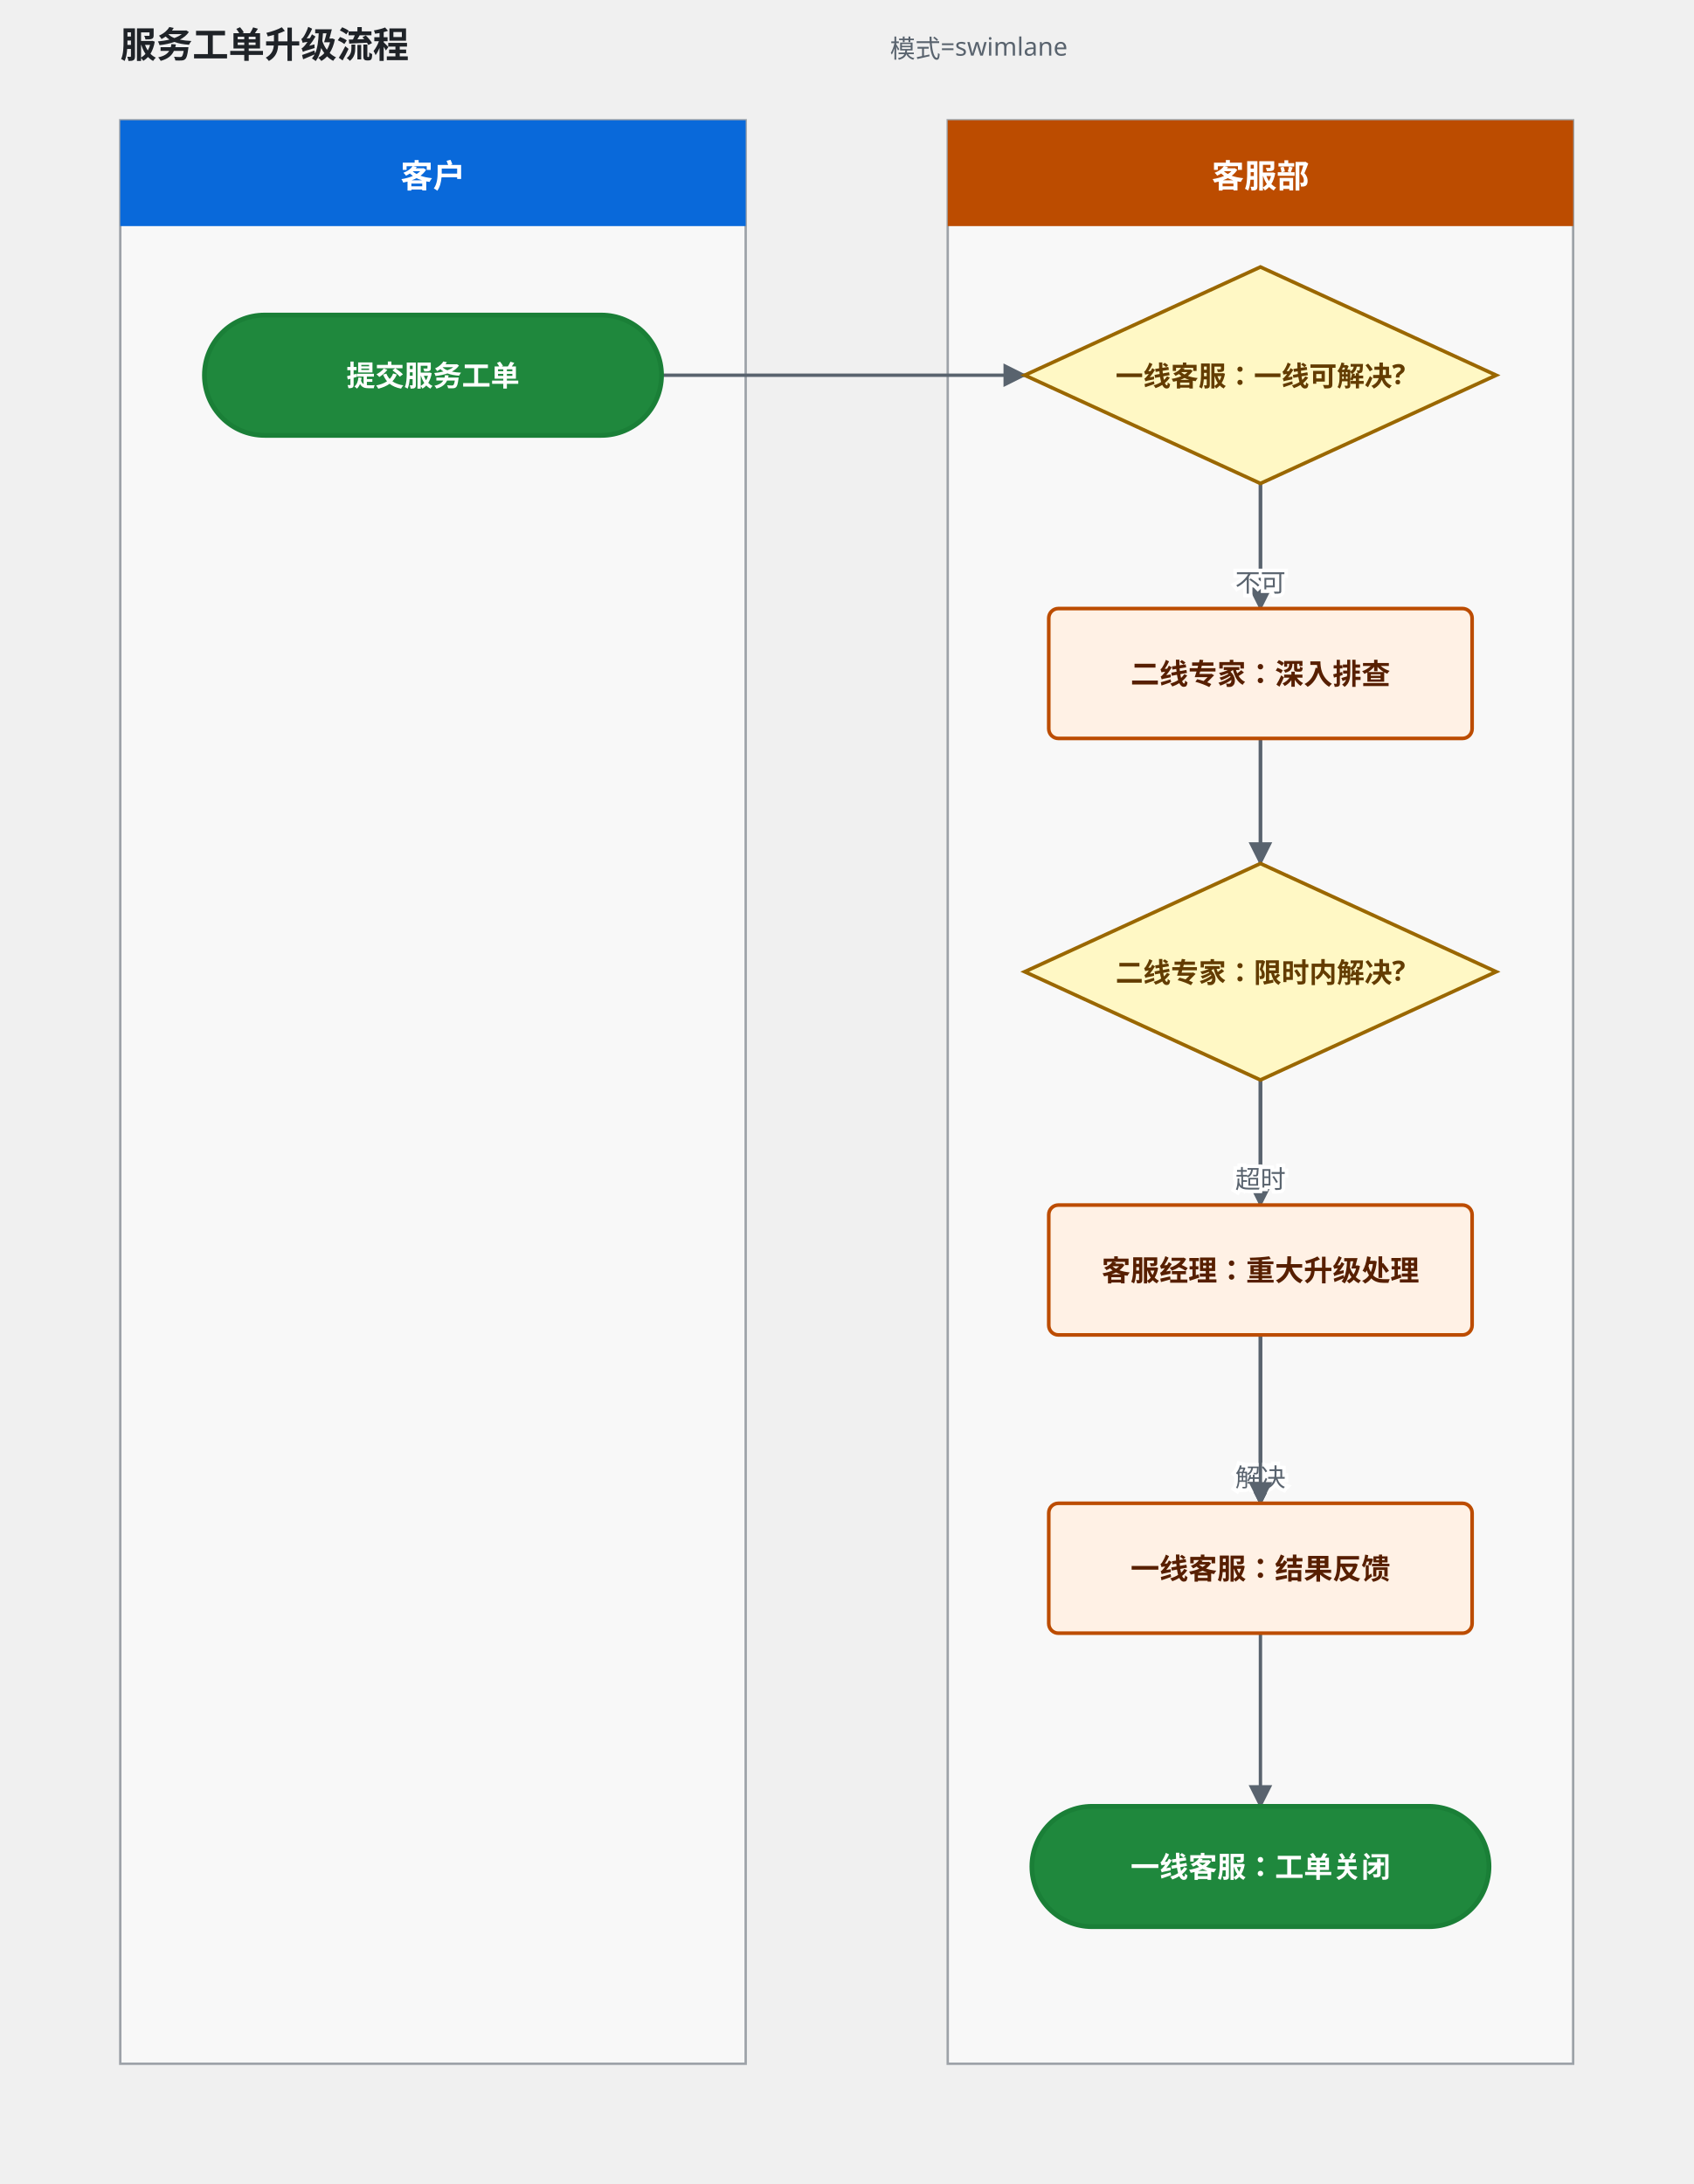
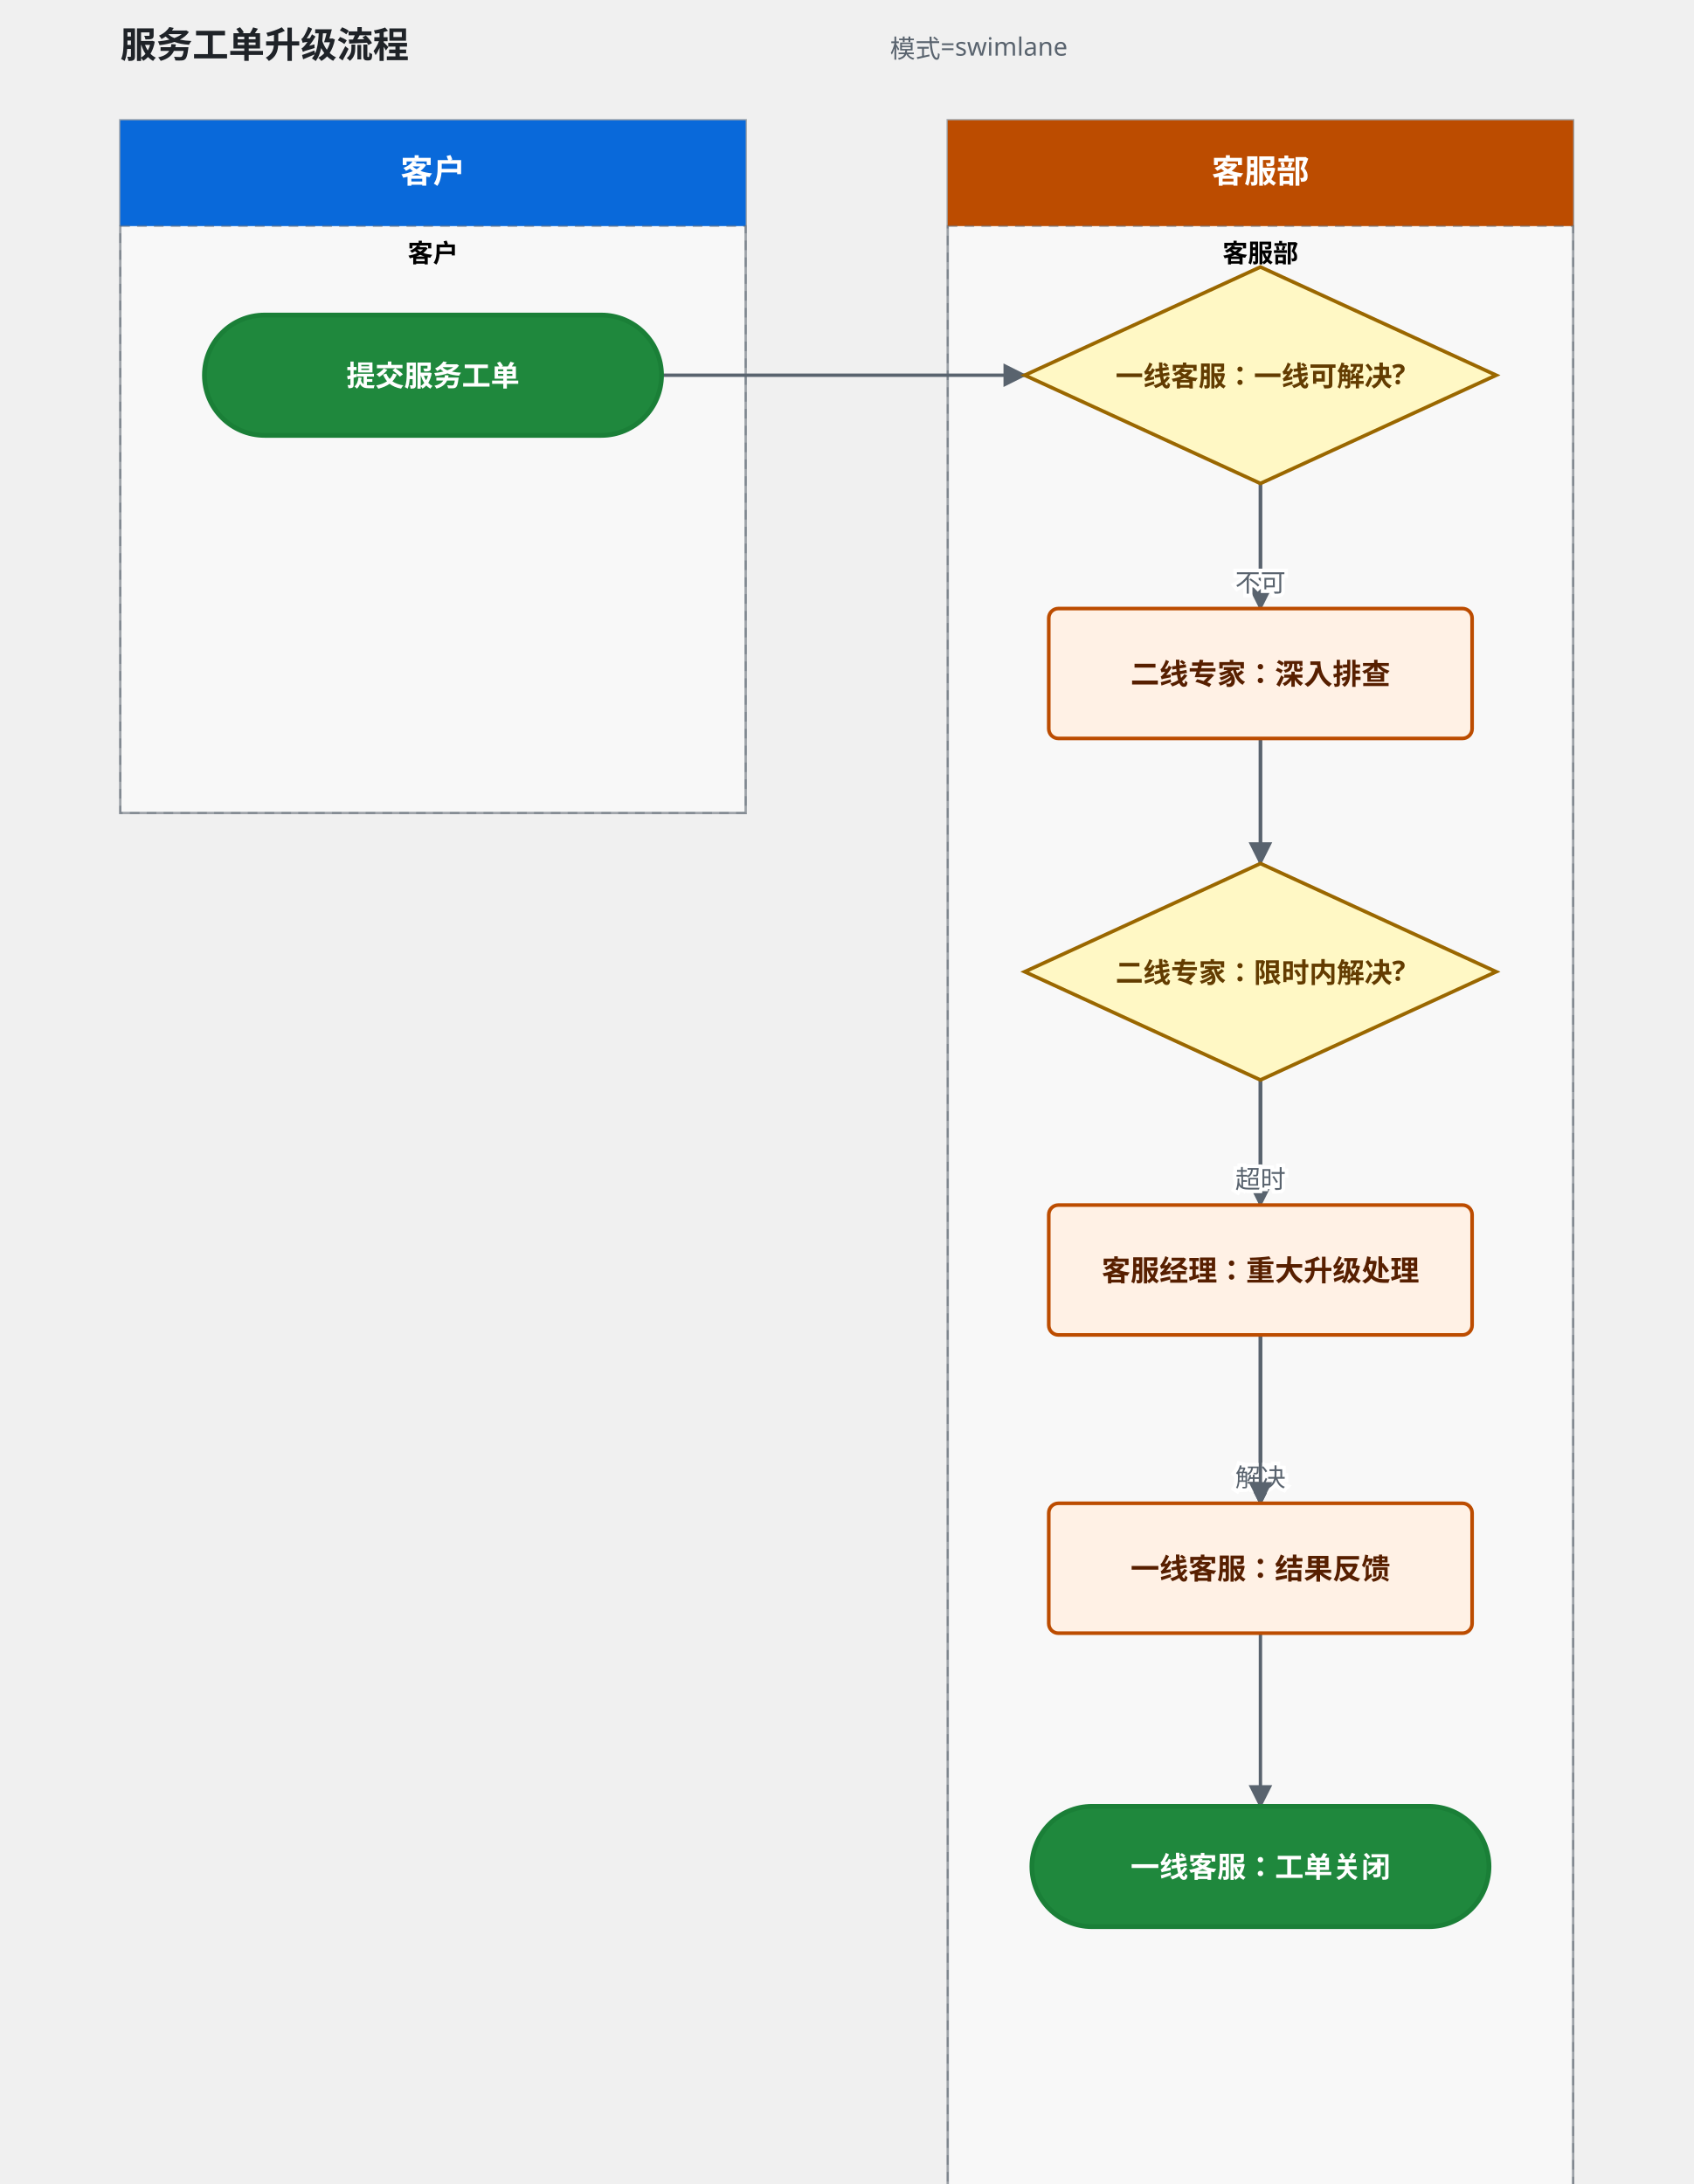
<svg xmlns="http://www.w3.org/2000/svg" viewBox="0 0 704 908" width="704" height="908" style="background:#ffffff;font-family:'Microsoft YaHei',system-ui,sans-serif">
  <defs>
    <marker id="arr" viewBox="0 0 10 10" refX="9" refY="5" markerWidth="7" markerHeight="7" orient="auto-start-reverse">
      <path d="M0,0 L10,5 L0,10 z" fill="#59636e" />
    </marker>
  </defs>
-   <rect x="50" y="50" width="260" height="808" fill="#ffffff" stroke="#59636e" stroke-width="1" opacity="0.55" />
-   <rect x="50" y="50" width="260" height="44" fill="#0969da" />
-   <text x="180" y="78" text-anchor="middle" font-size="13.5" font-weight="700" fill="#ffffff">客户</text>
-   <rect x="394" y="50" width="260" height="808" fill="#ffffff" stroke="#59636e" stroke-width="1" opacity="0.55" />
-   <rect x="394" y="50" width="260" height="44" fill="#bc4c00" />
-   <text x="524" y="78" text-anchor="middle" font-size="13.5" font-weight="700" fill="#ffffff">客服部</text>
+   <g data-lane="客户" data-lane-depth="0">
+     <rect x="50" y="50" width="260" height="288" fill="#ffffff" stroke="#59636e" stroke-width="1" opacity="0.55" />
+     <rect x="50" y="50" width="260" height="44" fill="#0969da" />
+     <text x="180" y="76" text-anchor="middle" font-size="13.5" font-weight="700" fill="#ffffff">客户</text>
+     <rect x="50" y="94" width="260" height="244" fill="transparent" stroke="#59636e" stroke-width="0.8" stroke-dasharray="4 3" opacity="0.45" data-lane-role="客户" />
+     <text x="180" y="109" text-anchor="middle" font-size="10.5" font-weight="600" fill="undefined">客户</text>
+   </g>
+   <g data-lane="客服部" data-lane-depth="0">
+     <rect x="394" y="50" width="260" height="908" fill="#ffffff" stroke="#59636e" stroke-width="1" opacity="0.55" />
+     <rect x="394" y="50" width="260" height="44" fill="#bc4c00" />
+     <text x="524" y="76" text-anchor="middle" font-size="13.5" font-weight="700" fill="#ffffff">客服部</text>
+     <rect x="394" y="94" width="260" height="864" fill="transparent" stroke="#59636e" stroke-width="0.8" stroke-dasharray="4 3" opacity="0.45" data-lane-role="客服部" />
+     <text x="524" y="109" text-anchor="middle" font-size="10.5" font-weight="600" fill="undefined">客服部</text>
+   </g>
  <path d="M 275 156 L 352 156 L 352 156 L 426 156" fill="none" stroke="#59636e" stroke-width="1.4" marker-end="url(#arr)" data-edge="1" data-eidx="0" />
  <path d="M 524 201 L 524 625" fill="none" stroke="#59636e" stroke-width="1.4" marker-end="url(#arr)" data-edge="1" data-eidx="1" />
  <text x="524" y="618" text-anchor="middle" font-size="10.5" fill="#59636e" paint-order="stroke" stroke="#ffffff" stroke-width="3">可</text>
  <path d="M 524 201 L 524 253" fill="none" stroke="#59636e" stroke-width="1.4" marker-end="url(#arr)" data-edge="1" data-eidx="2" />
  <text x="524" y="246" text-anchor="middle" font-size="10.5" fill="#59636e" paint-order="stroke" stroke="#ffffff" stroke-width="3">不可</text>
  <path d="M 524 307 L 524 359" fill="none" stroke="#59636e" stroke-width="1.4" marker-end="url(#arr)" data-edge="1" data-eidx="3" />
  <path d="M 524 449 L 524 625" fill="none" stroke="#59636e" stroke-width="1.4" marker-end="url(#arr)" data-edge="1" data-eidx="4" />
  <text x="524" y="618" text-anchor="middle" font-size="10.5" fill="#59636e" paint-order="stroke" stroke="#ffffff" stroke-width="3">解决</text>
  <path d="M 524 449 L 524 501" fill="none" stroke="#59636e" stroke-width="1.4" marker-end="url(#arr)" data-edge="1" data-eidx="5" />
  <text x="524" y="494" text-anchor="middle" font-size="10.5" fill="#59636e" paint-order="stroke" stroke="#ffffff" stroke-width="3">超时</text>
  <path d="M 524 555 L 524 625" fill="none" stroke="#59636e" stroke-width="1.4" marker-end="url(#arr)" data-edge="1" data-eidx="6" />
  <path d="M 524 679 L 524 751" fill="none" stroke="#59636e" stroke-width="1.4" marker-end="url(#arr)" data-edge="1" data-eidx="7" />
  <g transform="translate(85,131)" data-id="N1">
    <g fill="#1f883d" stroke="#1a7f37" stroke-width="2">
      <rect x="0" y="0" width="190" height="50" rx="25" ry="25" />
    </g>
    <text x="95" y="29.5" text-anchor="middle" font-size="12" font-weight="600" fill="#ffffff">提交服务工单</text>
  </g>
  <g transform="translate(426,111)" data-id="N2">
    <g fill="#fff8c5" stroke="#9a6700" stroke-width="1.5">
      <polygon points="98,0 196,45 98,90 0,45" />
    </g>
    <text x="98" y="49.5" text-anchor="middle" font-size="11.5" font-weight="600" fill="#633c01">一线客服：一线可解决?</text>
  </g>
  <g transform="translate(436,253)" data-id="N3">
    <g fill="#fff1e5" stroke="#bc4c00" stroke-width="1.5">
      <rect x="0" y="0" width="176" height="54" rx="4" />
    </g>
    <text x="88" y="31.5" text-anchor="middle" font-size="12" font-weight="600" fill="#571f00">二线专家：深入排查</text>
  </g>
  <g transform="translate(426,359)" data-id="N4">
    <g fill="#fff8c5" stroke="#9a6700" stroke-width="1.5">
      <polygon points="98,0 196,45 98,90 0,45" />
    </g>
    <text x="98" y="49.5" text-anchor="middle" font-size="11.5" font-weight="600" fill="#633c01">二线专家：限时内解决?</text>
  </g>
  <g transform="translate(436,501)" data-id="N5">
    <g fill="#fff1e5" stroke="#bc4c00" stroke-width="1.5">
      <rect x="0" y="0" width="176" height="54" rx="4" />
    </g>
    <text x="88" y="31.5" text-anchor="middle" font-size="12" font-weight="600" fill="#571f00">客服经理：重大升级处理</text>
  </g>
  <g transform="translate(436,625)" data-id="N6">
    <g fill="#fff1e5" stroke="#bc4c00" stroke-width="1.5">
      <rect x="0" y="0" width="176" height="54" rx="4" />
    </g>
    <text x="88" y="31.5" text-anchor="middle" font-size="12" font-weight="600" fill="#571f00">一线客服：结果反馈</text>
  </g>
  <g transform="translate(429,751)" data-id="N7">
    <g fill="#1f883d" stroke="#1a7f37" stroke-width="2">
      <rect x="0" y="0" width="190" height="50" rx="25" ry="25" />
    </g>
    <text x="95" y="29.5" text-anchor="middle" font-size="12" font-weight="600" fill="#ffffff">一线客服：工单关闭</text>
  </g>
  <text x="50" y="24" font-size="15" font-weight="700" fill="#1f2328">服务工单升级流程</text>
  <text x="370" y="24" font-size="10.5" fill="#59636e">模式=swimlane</text>
</svg>
